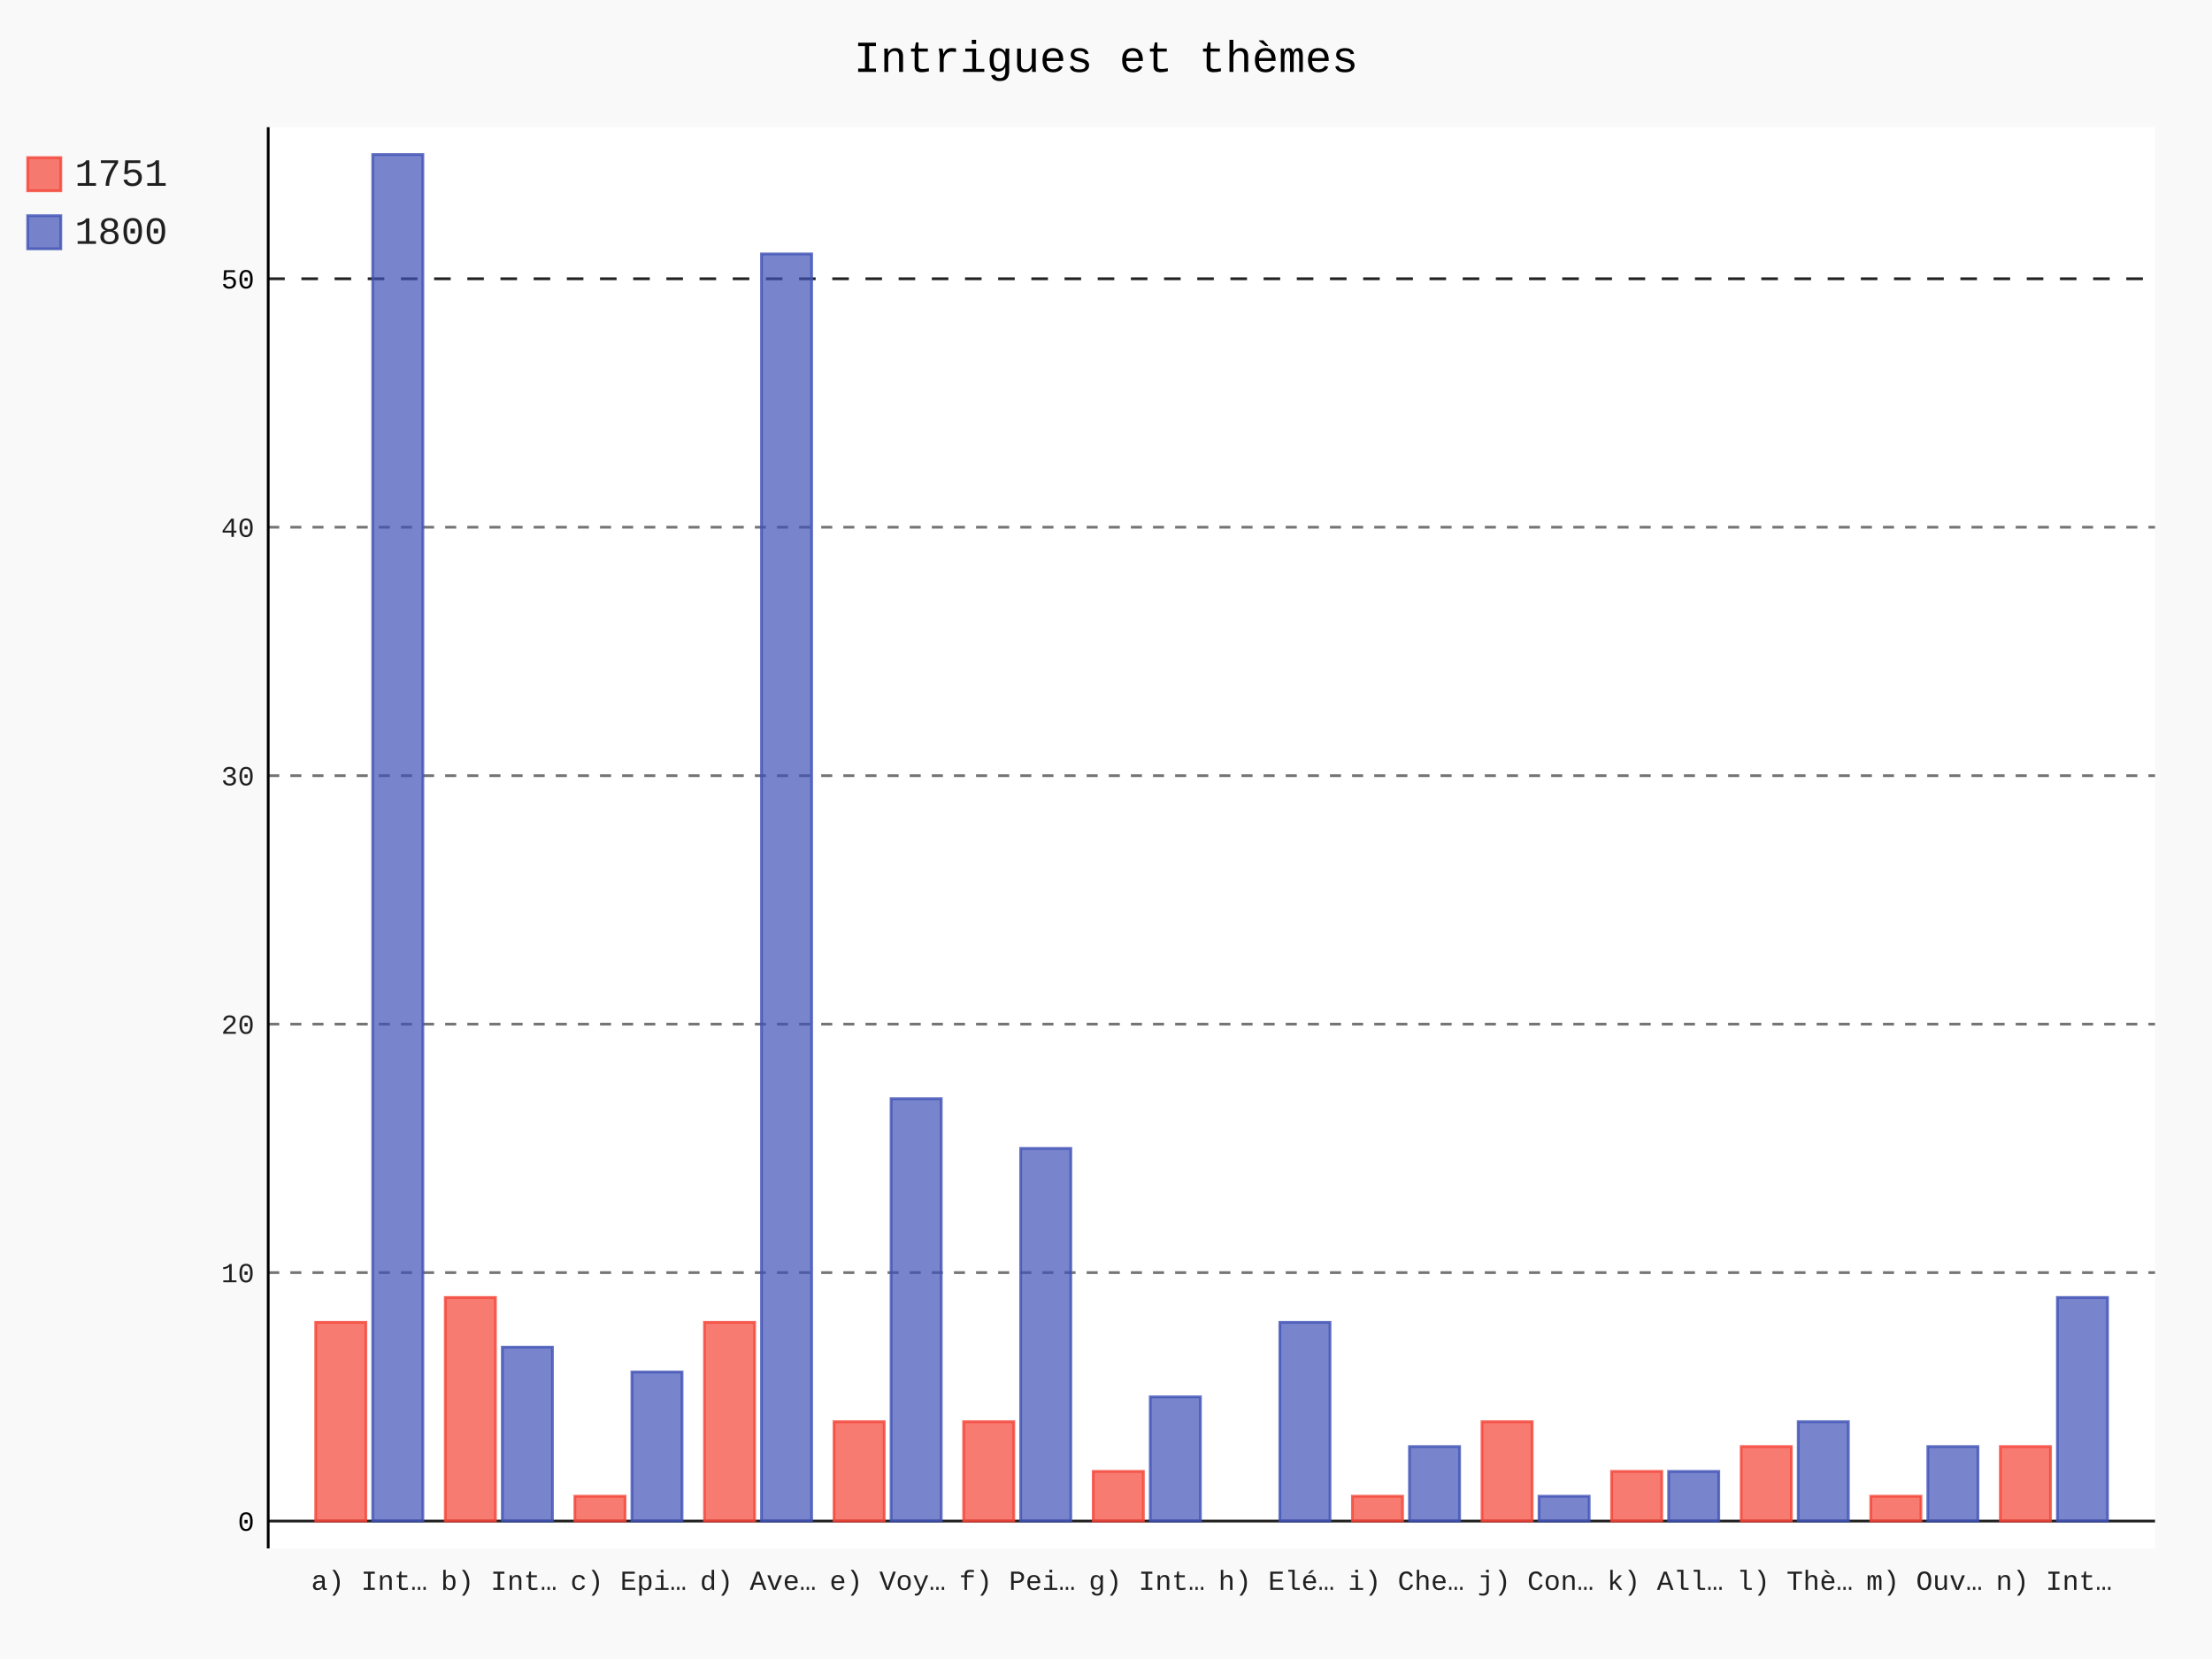
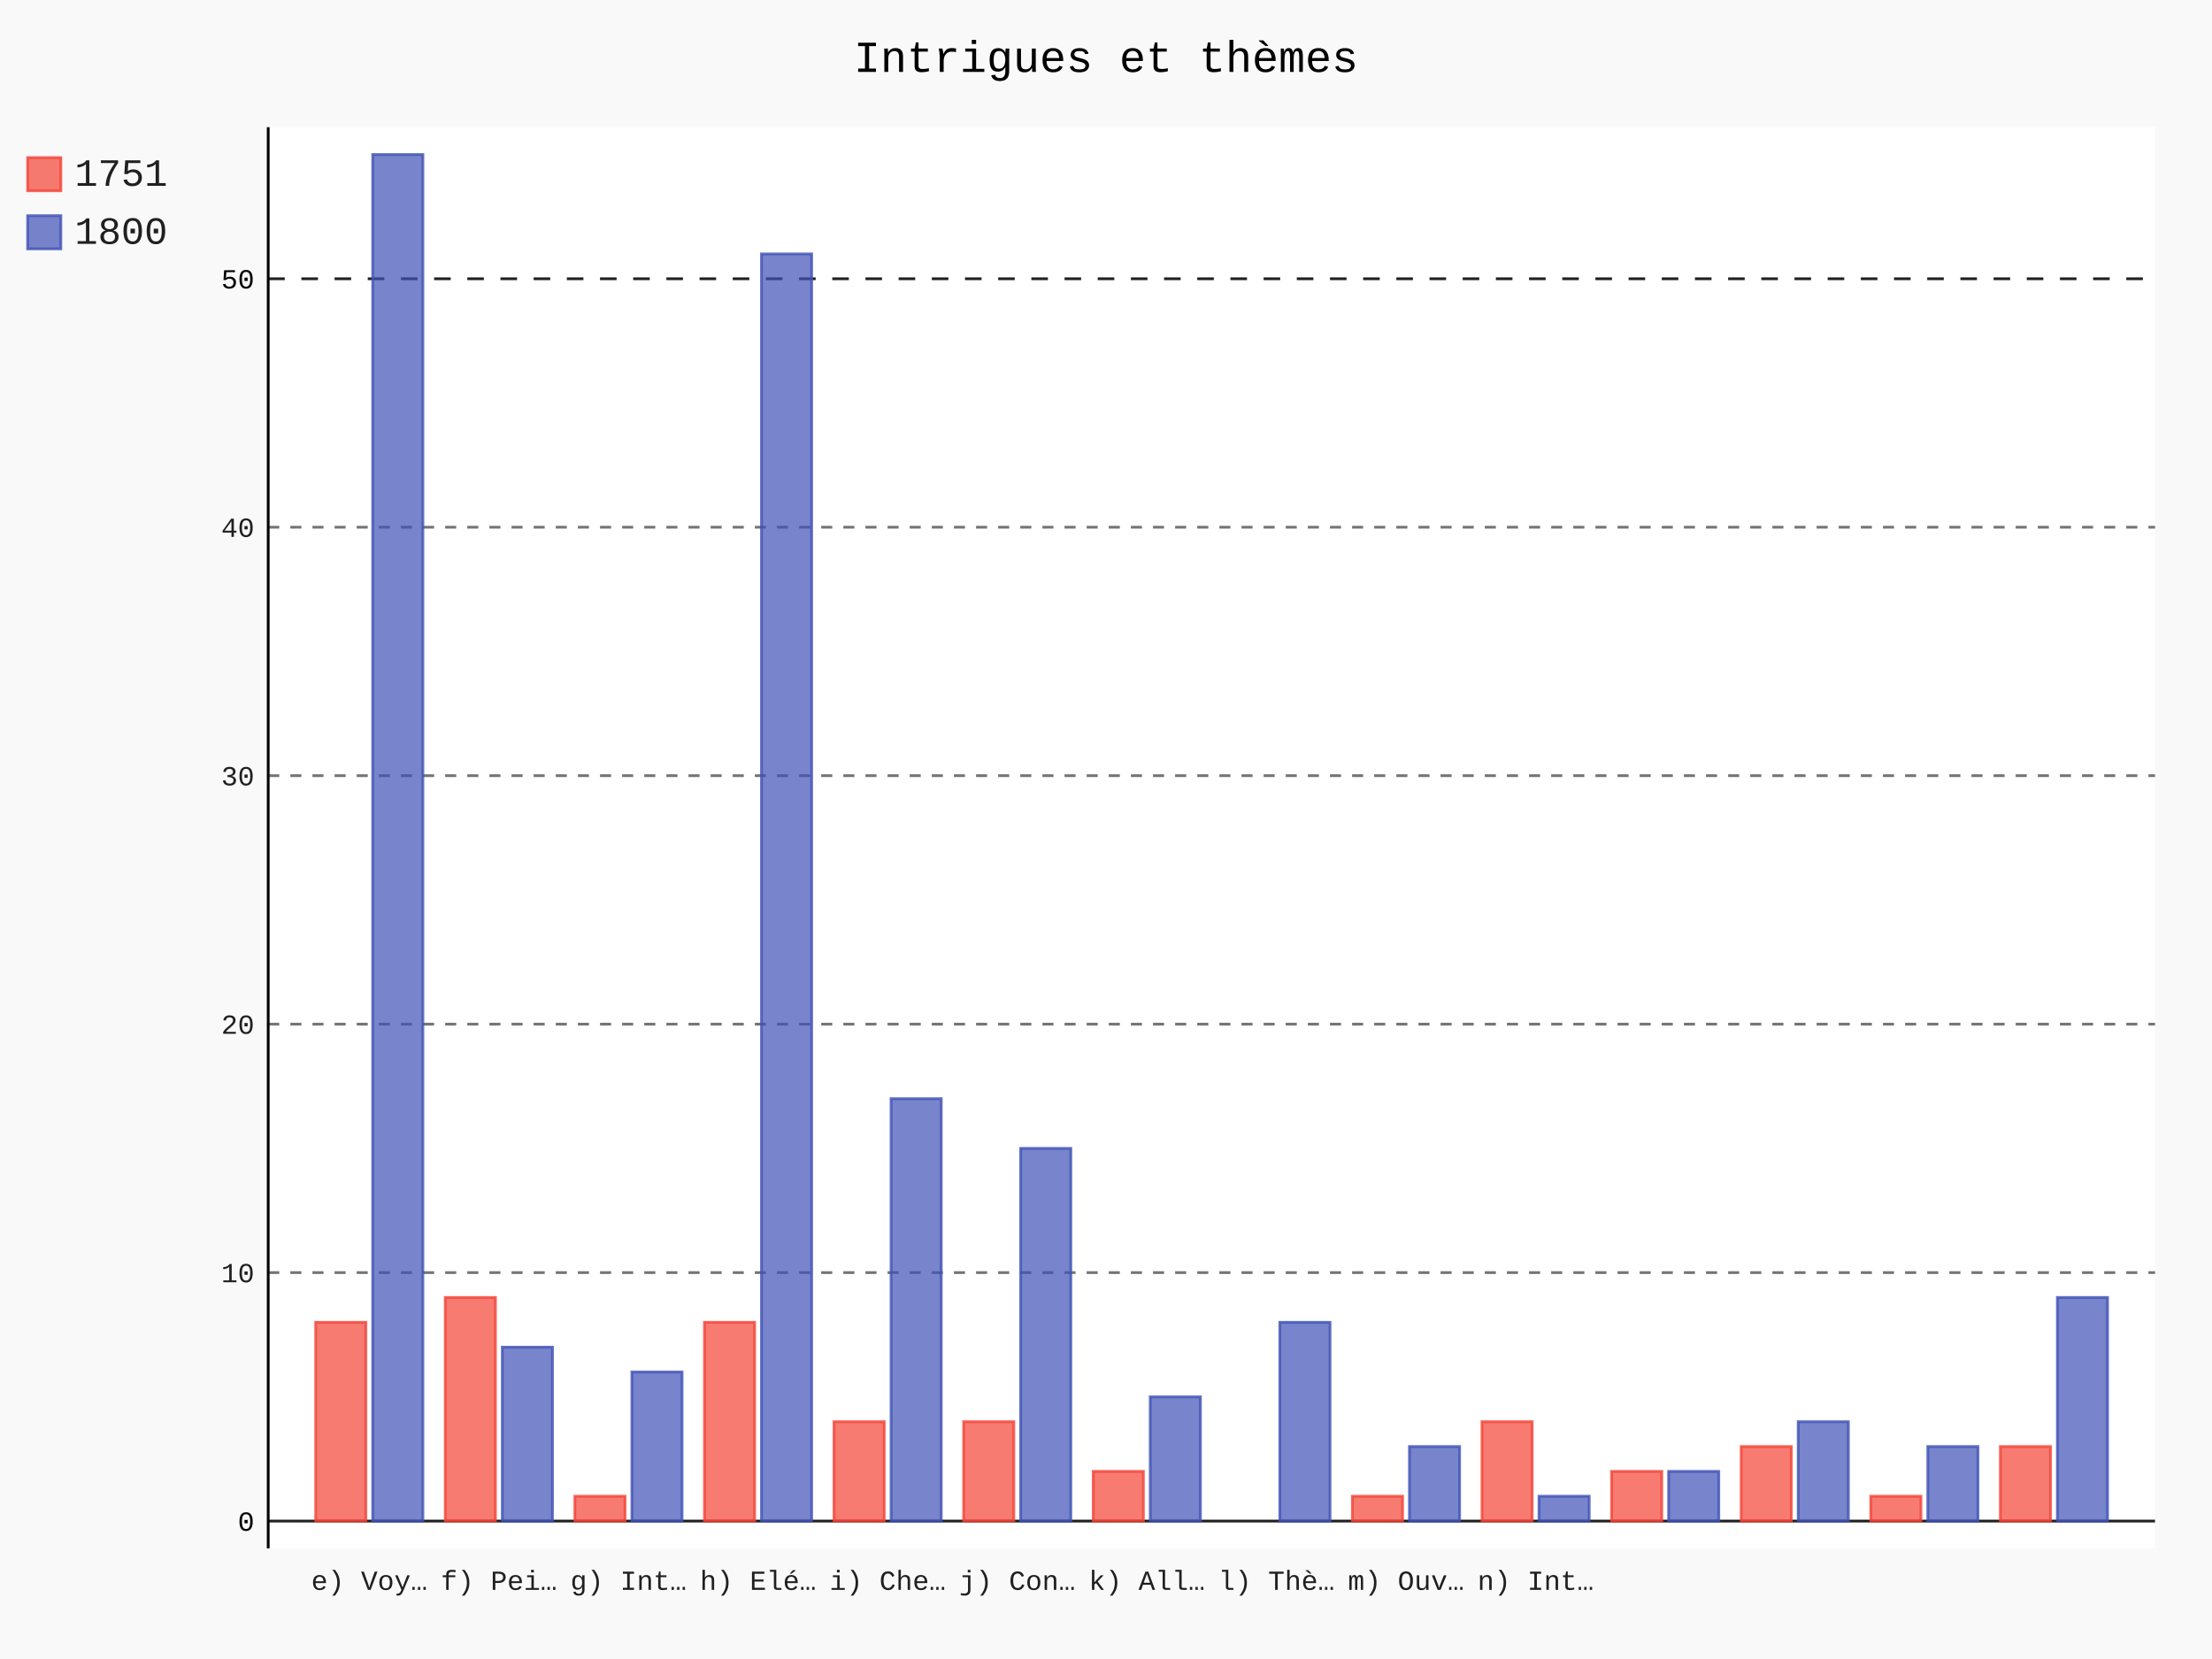
- <svg xmlns="http://www.w3.org/2000/svg" id="chart-ffc19d89-d90b-45c1-a469-e54aad16f5b5" class="pygal-chart" viewBox="0 0 800 600">
+ <svg xmlns="http://www.w3.org/2000/svg" id="chart-5b97b8de-9207-4ddd-901e-d8b1554a87c1" class="pygal-chart" viewBox="0 0 800 600">
  <defs>
-     <style type="text/css">#chart-ffc19d89-d90b-45c1-a469-e54aad16f5b5{-webkit-user-select:none;-webkit-font-smoothing:antialiased;font-family:Consolas,"Liberation Mono",Menlo,Courier,monospace}#chart-ffc19d89-d90b-45c1-a469-e54aad16f5b5 .title{font-family:Consolas,"Liberation Mono",Menlo,Courier,monospace;font-size:16px}#chart-ffc19d89-d90b-45c1-a469-e54aad16f5b5 .legends .legend text{font-family:Consolas,"Liberation Mono",Menlo,Courier,monospace;font-size:14px}#chart-ffc19d89-d90b-45c1-a469-e54aad16f5b5 .axis text{font-family:Consolas,"Liberation Mono",Menlo,Courier,monospace;font-size:10px}#chart-ffc19d89-d90b-45c1-a469-e54aad16f5b5 .axis text.major{font-family:Consolas,"Liberation Mono",Menlo,Courier,monospace;font-size:10px}#chart-ffc19d89-d90b-45c1-a469-e54aad16f5b5 .text-overlay text.value{font-family:Consolas,"Liberation Mono",Menlo,Courier,monospace;font-size:16px}#chart-ffc19d89-d90b-45c1-a469-e54aad16f5b5 .text-overlay text.label{font-family:Consolas,"Liberation Mono",Menlo,Courier,monospace;font-size:10px}#chart-ffc19d89-d90b-45c1-a469-e54aad16f5b5 .tooltip{font-family:Consolas,"Liberation Mono",Menlo,Courier,monospace;font-size:14px}#chart-ffc19d89-d90b-45c1-a469-e54aad16f5b5 text.no_data{font-family:Consolas,"Liberation Mono",Menlo,Courier,monospace;font-size:64px}
- #chart-ffc19d89-d90b-45c1-a469-e54aad16f5b5{background-color:rgba(249,249,249,1)}#chart-ffc19d89-d90b-45c1-a469-e54aad16f5b5 path,#chart-ffc19d89-d90b-45c1-a469-e54aad16f5b5 line,#chart-ffc19d89-d90b-45c1-a469-e54aad16f5b5 rect,#chart-ffc19d89-d90b-45c1-a469-e54aad16f5b5 circle{-webkit-transition:150ms;-moz-transition:150ms;transition:150ms}#chart-ffc19d89-d90b-45c1-a469-e54aad16f5b5 .graph &gt; .background{fill:rgba(249,249,249,1)}#chart-ffc19d89-d90b-45c1-a469-e54aad16f5b5 .plot &gt; .background{fill:rgba(255,255,255,1)}#chart-ffc19d89-d90b-45c1-a469-e54aad16f5b5 .graph{fill:rgba(0,0,0,.87)}#chart-ffc19d89-d90b-45c1-a469-e54aad16f5b5 text.no_data{fill:rgba(0,0,0,1)}#chart-ffc19d89-d90b-45c1-a469-e54aad16f5b5 .title{fill:rgba(0,0,0,1)}#chart-ffc19d89-d90b-45c1-a469-e54aad16f5b5 .legends .legend text{fill:rgba(0,0,0,.87)}#chart-ffc19d89-d90b-45c1-a469-e54aad16f5b5 .legends .legend:hover text{fill:rgba(0,0,0,1)}#chart-ffc19d89-d90b-45c1-a469-e54aad16f5b5 .axis .line{stroke:rgba(0,0,0,1)}#chart-ffc19d89-d90b-45c1-a469-e54aad16f5b5 .axis .guide.line{stroke:rgba(0,0,0,.54)}#chart-ffc19d89-d90b-45c1-a469-e54aad16f5b5 .axis .major.line{stroke:rgba(0,0,0,.87)}#chart-ffc19d89-d90b-45c1-a469-e54aad16f5b5 .axis text.major{fill:rgba(0,0,0,1)}#chart-ffc19d89-d90b-45c1-a469-e54aad16f5b5 .axis.y .guides:hover .guide.line,#chart-ffc19d89-d90b-45c1-a469-e54aad16f5b5 .line-graph .axis.x .guides:hover .guide.line,#chart-ffc19d89-d90b-45c1-a469-e54aad16f5b5 .stackedline-graph .axis.x .guides:hover .guide.line,#chart-ffc19d89-d90b-45c1-a469-e54aad16f5b5 .xy-graph .axis.x .guides:hover .guide.line{stroke:rgba(0,0,0,1)}#chart-ffc19d89-d90b-45c1-a469-e54aad16f5b5 .axis .guides:hover text{fill:rgba(0,0,0,1)}#chart-ffc19d89-d90b-45c1-a469-e54aad16f5b5 .reactive{fill-opacity:.7;stroke-opacity:.8}#chart-ffc19d89-d90b-45c1-a469-e54aad16f5b5 .ci{stroke:rgba(0,0,0,.87)}#chart-ffc19d89-d90b-45c1-a469-e54aad16f5b5 .reactive.active,#chart-ffc19d89-d90b-45c1-a469-e54aad16f5b5 .active .reactive{fill-opacity:.8;stroke-opacity:.9;stroke-width:4}#chart-ffc19d89-d90b-45c1-a469-e54aad16f5b5 .ci .reactive.active{stroke-width:1.5}#chart-ffc19d89-d90b-45c1-a469-e54aad16f5b5 .series text{fill:rgba(0,0,0,1)}#chart-ffc19d89-d90b-45c1-a469-e54aad16f5b5 .tooltip rect{fill:rgba(255,255,255,1);stroke:rgba(0,0,0,1);-webkit-transition:opacity 150ms;-moz-transition:opacity 150ms;transition:opacity 150ms}#chart-ffc19d89-d90b-45c1-a469-e54aad16f5b5 .tooltip .label{fill:rgba(0,0,0,.87)}#chart-ffc19d89-d90b-45c1-a469-e54aad16f5b5 .tooltip .label{fill:rgba(0,0,0,.87)}#chart-ffc19d89-d90b-45c1-a469-e54aad16f5b5 .tooltip .legend{font-size:.8em;fill:rgba(0,0,0,.54)}#chart-ffc19d89-d90b-45c1-a469-e54aad16f5b5 .tooltip .x_label{font-size:.6em;fill:rgba(0,0,0,1)}#chart-ffc19d89-d90b-45c1-a469-e54aad16f5b5 .tooltip .xlink{font-size:.5em;text-decoration:underline}#chart-ffc19d89-d90b-45c1-a469-e54aad16f5b5 .tooltip .value{font-size:1.5em}#chart-ffc19d89-d90b-45c1-a469-e54aad16f5b5 .bound{font-size:.5em}#chart-ffc19d89-d90b-45c1-a469-e54aad16f5b5 .max-value{font-size:.75em;fill:rgba(0,0,0,.54)}#chart-ffc19d89-d90b-45c1-a469-e54aad16f5b5 .map-element{fill:rgba(255,255,255,1);stroke:rgba(0,0,0,.54) !important}#chart-ffc19d89-d90b-45c1-a469-e54aad16f5b5 .map-element .reactive{fill-opacity:inherit;stroke-opacity:inherit}#chart-ffc19d89-d90b-45c1-a469-e54aad16f5b5 .color-0,#chart-ffc19d89-d90b-45c1-a469-e54aad16f5b5 .color-0 a:visited{stroke:#F44336;fill:#F44336}#chart-ffc19d89-d90b-45c1-a469-e54aad16f5b5 .color-1,#chart-ffc19d89-d90b-45c1-a469-e54aad16f5b5 .color-1 a:visited{stroke:#3F51B5;fill:#3F51B5}#chart-ffc19d89-d90b-45c1-a469-e54aad16f5b5 .text-overlay .color-0 text{fill:black}#chart-ffc19d89-d90b-45c1-a469-e54aad16f5b5 .text-overlay .color-1 text{fill:black}
- #chart-ffc19d89-d90b-45c1-a469-e54aad16f5b5 text.no_data{text-anchor:middle}#chart-ffc19d89-d90b-45c1-a469-e54aad16f5b5 .guide.line{fill:none}#chart-ffc19d89-d90b-45c1-a469-e54aad16f5b5 .centered{text-anchor:middle}#chart-ffc19d89-d90b-45c1-a469-e54aad16f5b5 .title{text-anchor:middle}#chart-ffc19d89-d90b-45c1-a469-e54aad16f5b5 .legends .legend text{fill-opacity:1}#chart-ffc19d89-d90b-45c1-a469-e54aad16f5b5 .axis.x text{text-anchor:middle}#chart-ffc19d89-d90b-45c1-a469-e54aad16f5b5 .axis.x:not(.web) text[transform]{text-anchor:start}#chart-ffc19d89-d90b-45c1-a469-e54aad16f5b5 .axis.x:not(.web) text[transform].backwards{text-anchor:end}#chart-ffc19d89-d90b-45c1-a469-e54aad16f5b5 .axis.y text{text-anchor:end}#chart-ffc19d89-d90b-45c1-a469-e54aad16f5b5 .axis.y text[transform].backwards{text-anchor:start}#chart-ffc19d89-d90b-45c1-a469-e54aad16f5b5 .axis.y2 text{text-anchor:start}#chart-ffc19d89-d90b-45c1-a469-e54aad16f5b5 .axis.y2 text[transform].backwards{text-anchor:end}#chart-ffc19d89-d90b-45c1-a469-e54aad16f5b5 .axis .guide.line{stroke-dasharray:4,4}#chart-ffc19d89-d90b-45c1-a469-e54aad16f5b5 .axis .major.guide.line{stroke-dasharray:6,6}#chart-ffc19d89-d90b-45c1-a469-e54aad16f5b5 .horizontal .axis.y .guide.line,#chart-ffc19d89-d90b-45c1-a469-e54aad16f5b5 .horizontal .axis.y2 .guide.line,#chart-ffc19d89-d90b-45c1-a469-e54aad16f5b5 .vertical .axis.x .guide.line{opacity:0}#chart-ffc19d89-d90b-45c1-a469-e54aad16f5b5 .horizontal .axis.always_show .guide.line,#chart-ffc19d89-d90b-45c1-a469-e54aad16f5b5 .vertical .axis.always_show .guide.line{opacity:1 !important}#chart-ffc19d89-d90b-45c1-a469-e54aad16f5b5 .axis.y .guides:hover .guide.line,#chart-ffc19d89-d90b-45c1-a469-e54aad16f5b5 .axis.y2 .guides:hover .guide.line,#chart-ffc19d89-d90b-45c1-a469-e54aad16f5b5 .axis.x .guides:hover .guide.line{opacity:1}#chart-ffc19d89-d90b-45c1-a469-e54aad16f5b5 .axis .guides:hover text{opacity:1}#chart-ffc19d89-d90b-45c1-a469-e54aad16f5b5 .nofill{fill:none}#chart-ffc19d89-d90b-45c1-a469-e54aad16f5b5 .subtle-fill{fill-opacity:.2}#chart-ffc19d89-d90b-45c1-a469-e54aad16f5b5 .dot{stroke-width:1px;fill-opacity:1}#chart-ffc19d89-d90b-45c1-a469-e54aad16f5b5 .dot.active{stroke-width:5px}#chart-ffc19d89-d90b-45c1-a469-e54aad16f5b5 .dot.negative{fill:transparent}#chart-ffc19d89-d90b-45c1-a469-e54aad16f5b5 text,#chart-ffc19d89-d90b-45c1-a469-e54aad16f5b5 tspan{stroke:none !important}#chart-ffc19d89-d90b-45c1-a469-e54aad16f5b5 .series text.active{opacity:1}#chart-ffc19d89-d90b-45c1-a469-e54aad16f5b5 .tooltip rect{fill-opacity:.95;stroke-width:.5}#chart-ffc19d89-d90b-45c1-a469-e54aad16f5b5 .tooltip text{fill-opacity:1}#chart-ffc19d89-d90b-45c1-a469-e54aad16f5b5 .showable{visibility:hidden}#chart-ffc19d89-d90b-45c1-a469-e54aad16f5b5 .showable.shown{visibility:visible}#chart-ffc19d89-d90b-45c1-a469-e54aad16f5b5 .gauge-background{fill:rgba(229,229,229,1);stroke:none}#chart-ffc19d89-d90b-45c1-a469-e54aad16f5b5 .bg-lines{stroke:rgba(249,249,249,1);stroke-width:2px}</style>
+     <style type="text/css">#chart-5b97b8de-9207-4ddd-901e-d8b1554a87c1{-webkit-user-select:none;-webkit-font-smoothing:antialiased;font-family:Consolas,"Liberation Mono",Menlo,Courier,monospace}#chart-5b97b8de-9207-4ddd-901e-d8b1554a87c1 .title{font-family:Consolas,"Liberation Mono",Menlo,Courier,monospace;font-size:16px}#chart-5b97b8de-9207-4ddd-901e-d8b1554a87c1 .legends .legend text{font-family:Consolas,"Liberation Mono",Menlo,Courier,monospace;font-size:14px}#chart-5b97b8de-9207-4ddd-901e-d8b1554a87c1 .axis text{font-family:Consolas,"Liberation Mono",Menlo,Courier,monospace;font-size:10px}#chart-5b97b8de-9207-4ddd-901e-d8b1554a87c1 .axis text.major{font-family:Consolas,"Liberation Mono",Menlo,Courier,monospace;font-size:10px}#chart-5b97b8de-9207-4ddd-901e-d8b1554a87c1 .text-overlay text.value{font-family:Consolas,"Liberation Mono",Menlo,Courier,monospace;font-size:16px}#chart-5b97b8de-9207-4ddd-901e-d8b1554a87c1 .text-overlay text.label{font-family:Consolas,"Liberation Mono",Menlo,Courier,monospace;font-size:10px}#chart-5b97b8de-9207-4ddd-901e-d8b1554a87c1 .tooltip{font-family:Consolas,"Liberation Mono",Menlo,Courier,monospace;font-size:14px}#chart-5b97b8de-9207-4ddd-901e-d8b1554a87c1 text.no_data{font-family:Consolas,"Liberation Mono",Menlo,Courier,monospace;font-size:64px}
+ #chart-5b97b8de-9207-4ddd-901e-d8b1554a87c1{background-color:rgba(249,249,249,1)}#chart-5b97b8de-9207-4ddd-901e-d8b1554a87c1 path,#chart-5b97b8de-9207-4ddd-901e-d8b1554a87c1 line,#chart-5b97b8de-9207-4ddd-901e-d8b1554a87c1 rect,#chart-5b97b8de-9207-4ddd-901e-d8b1554a87c1 circle{-webkit-transition:150ms;-moz-transition:150ms;transition:150ms}#chart-5b97b8de-9207-4ddd-901e-d8b1554a87c1 .graph &gt; .background{fill:rgba(249,249,249,1)}#chart-5b97b8de-9207-4ddd-901e-d8b1554a87c1 .plot &gt; .background{fill:rgba(255,255,255,1)}#chart-5b97b8de-9207-4ddd-901e-d8b1554a87c1 .graph{fill:rgba(0,0,0,.87)}#chart-5b97b8de-9207-4ddd-901e-d8b1554a87c1 text.no_data{fill:rgba(0,0,0,1)}#chart-5b97b8de-9207-4ddd-901e-d8b1554a87c1 .title{fill:rgba(0,0,0,1)}#chart-5b97b8de-9207-4ddd-901e-d8b1554a87c1 .legends .legend text{fill:rgba(0,0,0,.87)}#chart-5b97b8de-9207-4ddd-901e-d8b1554a87c1 .legends .legend:hover text{fill:rgba(0,0,0,1)}#chart-5b97b8de-9207-4ddd-901e-d8b1554a87c1 .axis .line{stroke:rgba(0,0,0,1)}#chart-5b97b8de-9207-4ddd-901e-d8b1554a87c1 .axis .guide.line{stroke:rgba(0,0,0,.54)}#chart-5b97b8de-9207-4ddd-901e-d8b1554a87c1 .axis .major.line{stroke:rgba(0,0,0,.87)}#chart-5b97b8de-9207-4ddd-901e-d8b1554a87c1 .axis text.major{fill:rgba(0,0,0,1)}#chart-5b97b8de-9207-4ddd-901e-d8b1554a87c1 .axis.y .guides:hover .guide.line,#chart-5b97b8de-9207-4ddd-901e-d8b1554a87c1 .line-graph .axis.x .guides:hover .guide.line,#chart-5b97b8de-9207-4ddd-901e-d8b1554a87c1 .stackedline-graph .axis.x .guides:hover .guide.line,#chart-5b97b8de-9207-4ddd-901e-d8b1554a87c1 .xy-graph .axis.x .guides:hover .guide.line{stroke:rgba(0,0,0,1)}#chart-5b97b8de-9207-4ddd-901e-d8b1554a87c1 .axis .guides:hover text{fill:rgba(0,0,0,1)}#chart-5b97b8de-9207-4ddd-901e-d8b1554a87c1 .reactive{fill-opacity:.7;stroke-opacity:.8}#chart-5b97b8de-9207-4ddd-901e-d8b1554a87c1 .ci{stroke:rgba(0,0,0,.87)}#chart-5b97b8de-9207-4ddd-901e-d8b1554a87c1 .reactive.active,#chart-5b97b8de-9207-4ddd-901e-d8b1554a87c1 .active .reactive{fill-opacity:.8;stroke-opacity:.9;stroke-width:4}#chart-5b97b8de-9207-4ddd-901e-d8b1554a87c1 .ci .reactive.active{stroke-width:1.5}#chart-5b97b8de-9207-4ddd-901e-d8b1554a87c1 .series text{fill:rgba(0,0,0,1)}#chart-5b97b8de-9207-4ddd-901e-d8b1554a87c1 .tooltip rect{fill:rgba(255,255,255,1);stroke:rgba(0,0,0,1);-webkit-transition:opacity 150ms;-moz-transition:opacity 150ms;transition:opacity 150ms}#chart-5b97b8de-9207-4ddd-901e-d8b1554a87c1 .tooltip .label{fill:rgba(0,0,0,.87)}#chart-5b97b8de-9207-4ddd-901e-d8b1554a87c1 .tooltip .label{fill:rgba(0,0,0,.87)}#chart-5b97b8de-9207-4ddd-901e-d8b1554a87c1 .tooltip .legend{font-size:.8em;fill:rgba(0,0,0,.54)}#chart-5b97b8de-9207-4ddd-901e-d8b1554a87c1 .tooltip .x_label{font-size:.6em;fill:rgba(0,0,0,1)}#chart-5b97b8de-9207-4ddd-901e-d8b1554a87c1 .tooltip .xlink{font-size:.5em;text-decoration:underline}#chart-5b97b8de-9207-4ddd-901e-d8b1554a87c1 .tooltip .value{font-size:1.5em}#chart-5b97b8de-9207-4ddd-901e-d8b1554a87c1 .bound{font-size:.5em}#chart-5b97b8de-9207-4ddd-901e-d8b1554a87c1 .max-value{font-size:.75em;fill:rgba(0,0,0,.54)}#chart-5b97b8de-9207-4ddd-901e-d8b1554a87c1 .map-element{fill:rgba(255,255,255,1);stroke:rgba(0,0,0,.54) !important}#chart-5b97b8de-9207-4ddd-901e-d8b1554a87c1 .map-element .reactive{fill-opacity:inherit;stroke-opacity:inherit}#chart-5b97b8de-9207-4ddd-901e-d8b1554a87c1 .color-0,#chart-5b97b8de-9207-4ddd-901e-d8b1554a87c1 .color-0 a:visited{stroke:#F44336;fill:#F44336}#chart-5b97b8de-9207-4ddd-901e-d8b1554a87c1 .color-1,#chart-5b97b8de-9207-4ddd-901e-d8b1554a87c1 .color-1 a:visited{stroke:#3F51B5;fill:#3F51B5}#chart-5b97b8de-9207-4ddd-901e-d8b1554a87c1 .text-overlay .color-0 text{fill:black}#chart-5b97b8de-9207-4ddd-901e-d8b1554a87c1 .text-overlay .color-1 text{fill:black}
+ #chart-5b97b8de-9207-4ddd-901e-d8b1554a87c1 text.no_data{text-anchor:middle}#chart-5b97b8de-9207-4ddd-901e-d8b1554a87c1 .guide.line{fill:none}#chart-5b97b8de-9207-4ddd-901e-d8b1554a87c1 .centered{text-anchor:middle}#chart-5b97b8de-9207-4ddd-901e-d8b1554a87c1 .title{text-anchor:middle}#chart-5b97b8de-9207-4ddd-901e-d8b1554a87c1 .legends .legend text{fill-opacity:1}#chart-5b97b8de-9207-4ddd-901e-d8b1554a87c1 .axis.x text{text-anchor:middle}#chart-5b97b8de-9207-4ddd-901e-d8b1554a87c1 .axis.x:not(.web) text[transform]{text-anchor:start}#chart-5b97b8de-9207-4ddd-901e-d8b1554a87c1 .axis.x:not(.web) text[transform].backwards{text-anchor:end}#chart-5b97b8de-9207-4ddd-901e-d8b1554a87c1 .axis.y text{text-anchor:end}#chart-5b97b8de-9207-4ddd-901e-d8b1554a87c1 .axis.y text[transform].backwards{text-anchor:start}#chart-5b97b8de-9207-4ddd-901e-d8b1554a87c1 .axis.y2 text{text-anchor:start}#chart-5b97b8de-9207-4ddd-901e-d8b1554a87c1 .axis.y2 text[transform].backwards{text-anchor:end}#chart-5b97b8de-9207-4ddd-901e-d8b1554a87c1 .axis .guide.line{stroke-dasharray:4,4}#chart-5b97b8de-9207-4ddd-901e-d8b1554a87c1 .axis .major.guide.line{stroke-dasharray:6,6}#chart-5b97b8de-9207-4ddd-901e-d8b1554a87c1 .horizontal .axis.y .guide.line,#chart-5b97b8de-9207-4ddd-901e-d8b1554a87c1 .horizontal .axis.y2 .guide.line,#chart-5b97b8de-9207-4ddd-901e-d8b1554a87c1 .vertical .axis.x .guide.line{opacity:0}#chart-5b97b8de-9207-4ddd-901e-d8b1554a87c1 .horizontal .axis.always_show .guide.line,#chart-5b97b8de-9207-4ddd-901e-d8b1554a87c1 .vertical .axis.always_show .guide.line{opacity:1 !important}#chart-5b97b8de-9207-4ddd-901e-d8b1554a87c1 .axis.y .guides:hover .guide.line,#chart-5b97b8de-9207-4ddd-901e-d8b1554a87c1 .axis.y2 .guides:hover .guide.line,#chart-5b97b8de-9207-4ddd-901e-d8b1554a87c1 .axis.x .guides:hover .guide.line{opacity:1}#chart-5b97b8de-9207-4ddd-901e-d8b1554a87c1 .axis .guides:hover text{opacity:1}#chart-5b97b8de-9207-4ddd-901e-d8b1554a87c1 .nofill{fill:none}#chart-5b97b8de-9207-4ddd-901e-d8b1554a87c1 .subtle-fill{fill-opacity:.2}#chart-5b97b8de-9207-4ddd-901e-d8b1554a87c1 .dot{stroke-width:1px;fill-opacity:1}#chart-5b97b8de-9207-4ddd-901e-d8b1554a87c1 .dot.active{stroke-width:5px}#chart-5b97b8de-9207-4ddd-901e-d8b1554a87c1 .dot.negative{fill:transparent}#chart-5b97b8de-9207-4ddd-901e-d8b1554a87c1 text,#chart-5b97b8de-9207-4ddd-901e-d8b1554a87c1 tspan{stroke:none !important}#chart-5b97b8de-9207-4ddd-901e-d8b1554a87c1 .series text.active{opacity:1}#chart-5b97b8de-9207-4ddd-901e-d8b1554a87c1 .tooltip rect{fill-opacity:.95;stroke-width:.5}#chart-5b97b8de-9207-4ddd-901e-d8b1554a87c1 .tooltip text{fill-opacity:1}#chart-5b97b8de-9207-4ddd-901e-d8b1554a87c1 .showable{visibility:hidden}#chart-5b97b8de-9207-4ddd-901e-d8b1554a87c1 .showable.shown{visibility:visible}#chart-5b97b8de-9207-4ddd-901e-d8b1554a87c1 .gauge-background{fill:rgba(229,229,229,1);stroke:none}#chart-5b97b8de-9207-4ddd-901e-d8b1554a87c1 .bg-lines{stroke:rgba(249,249,249,1);stroke-width:2px}</style>
  </defs>
  <g class="graph bar-graph vertical">
    <rect x="0" y="0" width="800" height="600" class="background" />
    <g transform="translate(97, 46)" class="plot">
      <rect x="0" y="0" width="682.4" height="514" class="background" />
      <g class="axis y always_show">
        <g class="guides">
          <path d="M0 504.115 h682.4" class="axis major line" />
          <text x="-5" y="507.615" class="major">0</text>
        </g>
        <g class="guides">
          <path d="M0 414.255 h682.4" class="guide line" />
          <text x="-5" y="417.755" class="">10</text>
        </g>
        <g class="guides">
          <path d="M0 324.395 h682.4" class="guide line" />
          <text x="-5" y="327.895" class="">20</text>
        </g>
        <g class="guides">
          <path d="M0 234.535 h682.4" class="guide line" />
          <text x="-5" y="238.035" class="">30</text>
        </g>
        <g class="guides">
          <path d="M0 144.675 h682.4" class="guide line" />
          <text x="-5" y="148.175" class="">40</text>
        </g>
        <g class="guides">
          <path d="M0 54.815 h682.4" class="major guide line" />
          <text x="-5" y="58.315" class="major">50</text>
        </g>
      </g>
      <g class="axis x">
        <path d="M0 0 v514" class="line" />
        <g class="guides">
          <path d="M36.557 0 v514" class="guide line" />
-           <text x="36.557" y="529.0" class="">a) Int…</text>
+           <text x="36.557" y="529.0" class="">e) Voy…</text>
        </g>
        <g class="guides">
          <path d="M83.425 0 v514" class="guide line" />
-           <text x="83.425" y="529.0" class="">b) Int…</text>
+           <text x="83.425" y="529.0" class="">f) Pei…</text>
        </g>
        <g class="guides">
          <path d="M130.293 0 v514" class="guide line" />
-           <text x="130.293" y="529.0" class="">c) Epi…</text>
+           <text x="130.293" y="529.0" class="">g) Int…</text>
        </g>
        <g class="guides">
          <path d="M177.162 0 v514" class="guide line" />
-           <text x="177.162" y="529.0" class="">d) Ave…</text>
+           <text x="177.162" y="529.0" class="">h) Elé…</text>
        </g>
        <g class="guides">
          <path d="M224.03 0 v514" class="guide line" />
-           <text x="224.03" y="529.0" class="">e) Voy…</text>
+           <text x="224.03" y="529.0" class="">i) Che…</text>
        </g>
        <g class="guides">
          <path d="M270.898 0 v514" class="guide line" />
-           <text x="270.898" y="529.0" class="">f) Pei…</text>
+           <text x="270.898" y="529.0" class="">j) Con…</text>
        </g>
        <g class="guides">
          <path d="M317.766 0 v514" class="guide line" />
-           <text x="317.766" y="529.0" class="">g) Int…</text>
+           <text x="317.766" y="529.0" class="">k) All…</text>
        </g>
        <g class="guides">
          <path d="M364.634 0 v514" class="guide line" />
-           <text x="364.634" y="529.0" class="">h) Elé…</text>
+           <text x="364.634" y="529.0" class="">l) Thè…</text>
        </g>
        <g class="guides">
          <path d="M411.502 0 v514" class="guide line" />
-           <text x="411.502" y="529.0" class="">i) Che…</text>
+           <text x="411.502" y="529.0" class="">m) Ouv…</text>
        </g>
        <g class="guides">
          <path d="M458.37 0 v514" class="guide line" />
-           <text x="458.37" y="529.0" class="">j) Con…</text>
-         </g>
-         <g class="guides">
-           <path d="M505.238 0 v514" class="guide line" />
-           <text x="505.238" y="529.0" class="">k) All…</text>
-         </g>
-         <g class="guides">
-           <path d="M552.107 0 v514" class="guide line" />
-           <text x="552.107" y="529.0" class="">l) Thè…</text>
-         </g>
-         <g class="guides">
-           <path d="M598.975 0 v514" class="guide line" />
-           <text x="598.975" y="529.0" class="">m) Ouv…</text>
-         </g>
-         <g class="guides">
-           <path d="M645.843 0 v514" class="guide line" />
-           <text x="645.843" y="529.0" class="">n) Int…</text>
+           <text x="458.37" y="529.0" class="">n) Int…</text>
        </g>
      </g>
      <g class="series serie-0 color-0">
        <g class="bars">
          <g class="bar">
            <rect x="17.172" y="432.227" rx="0" ry="0" width="18.147" height="71.888" class="rect reactive tooltip-trigger" />
          </g>
          <g class="bar">
            <rect x="64.041" y="423.241" rx="0" ry="0" width="18.147" height="80.874" class="rect reactive tooltip-trigger" />
          </g>
          <g class="bar">
            <rect x="110.909" y="495.129" rx="0" ry="0" width="18.147" height="8.986" class="rect reactive tooltip-trigger" />
          </g>
          <g class="bar">
            <rect x="157.777" y="432.227" rx="0" ry="0" width="18.147" height="71.888" class="rect reactive tooltip-trigger" />
          </g>
          <g class="bar">
            <rect x="204.645" y="468.171" rx="0" ry="0" width="18.147" height="35.944" class="rect reactive tooltip-trigger" />
          </g>
          <g class="bar">
            <rect x="251.513" y="468.171" rx="0" ry="0" width="18.147" height="35.944" class="rect reactive tooltip-trigger" />
          </g>
          <g class="bar">
            <rect x="298.381" y="486.143" rx="0" ry="0" width="18.147" height="17.972" class="rect reactive tooltip-trigger" />
          </g>
          <g class="bar">
            <rect x="345.249" y="504.115" rx="0" ry="0" width="18.147" height="0.0" class="rect reactive tooltip-trigger" />
          </g>
          <g class="bar">
            <rect x="392.118" y="495.129" rx="0" ry="0" width="18.147" height="8.986" class="rect reactive tooltip-trigger" />
          </g>
          <g class="bar">
            <rect x="438.986" y="468.171" rx="0" ry="0" width="18.147" height="35.944" class="rect reactive tooltip-trigger" />
          </g>
          <g class="bar">
            <rect x="485.854" y="486.143" rx="0" ry="0" width="18.147" height="17.972" class="rect reactive tooltip-trigger" />
          </g>
          <g class="bar">
            <rect x="532.722" y="477.157" rx="0" ry="0" width="18.147" height="26.958" class="rect reactive tooltip-trigger" />
          </g>
          <g class="bar">
            <rect x="579.59" y="495.129" rx="0" ry="0" width="18.147" height="8.986" class="rect reactive tooltip-trigger" />
          </g>
          <g class="bar">
            <rect x="626.458" y="477.157" rx="0" ry="0" width="18.147" height="26.958" class="rect reactive tooltip-trigger" />
          </g>
        </g>
      </g>
      <g class="series serie-1 color-1">
        <g class="bars">
          <g class="bar">
            <rect x="37.794" y="9.885" rx="0" ry="0" width="18.147" height="494.231" class="rect reactive tooltip-trigger" />
          </g>
          <g class="bar">
            <rect x="84.663" y="441.213" rx="0" ry="0" width="18.147" height="62.902" class="rect reactive tooltip-trigger" />
          </g>
          <g class="bar">
            <rect x="131.531" y="450.199" rx="0" ry="0" width="18.147" height="53.916" class="rect reactive tooltip-trigger" />
          </g>
          <g class="bar">
            <rect x="178.399" y="45.829" rx="0" ry="0" width="18.147" height="458.287" class="rect reactive tooltip-trigger" />
          </g>
          <g class="bar">
            <rect x="225.267" y="351.353" rx="0" ry="0" width="18.147" height="152.762" class="rect reactive tooltip-trigger" />
          </g>
          <g class="bar">
            <rect x="272.135" y="369.325" rx="0" ry="0" width="18.147" height="134.79" class="rect reactive tooltip-trigger" />
          </g>
          <g class="bar">
            <rect x="319.003" y="459.185" rx="0" ry="0" width="18.147" height="44.93" class="rect reactive tooltip-trigger" />
          </g>
          <g class="bar">
            <rect x="365.871" y="432.227" rx="0" ry="0" width="18.147" height="71.888" class="rect reactive tooltip-trigger" />
          </g>
          <g class="bar">
            <rect x="412.74" y="477.157" rx="0" ry="0" width="18.147" height="26.958" class="rect reactive tooltip-trigger" />
          </g>
          <g class="bar">
            <rect x="459.608" y="495.129" rx="0" ry="0" width="18.147" height="8.986" class="rect reactive tooltip-trigger" />
          </g>
          <g class="bar">
            <rect x="506.476" y="486.143" rx="0" ry="0" width="18.147" height="17.972" class="rect reactive tooltip-trigger" />
          </g>
          <g class="bar">
            <rect x="553.344" y="468.171" rx="0" ry="0" width="18.147" height="35.944" class="rect reactive tooltip-trigger" />
          </g>
          <g class="bar">
            <rect x="600.212" y="477.157" rx="0" ry="0" width="18.147" height="26.958" class="rect reactive tooltip-trigger" />
          </g>
          <g class="bar">
            <rect x="647.08" y="423.241" rx="0" ry="0" width="18.147" height="80.874" class="rect reactive tooltip-trigger" />
          </g>
        </g>
      </g>
    </g>
    <g class="titles">
      <text x="400.0" y="26" class="title plot_title">Intrigues et thèmes</text>
    </g>
    <g transform="translate(97, 46)" class="plot overlay">
      <g class="series serie-0 color-0" />
      <g class="series serie-1 color-1" />
    </g>
    <g transform="translate(97, 46)" class="plot text-overlay">
      <g class="series serie-0 color-0" />
      <g class="series serie-1 color-1" />
    </g>
    <g transform="translate(97, 46)" class="plot tooltip-overlay">
      <g transform="translate(0 0)" style="opacity: 0" class="tooltip">
        <rect rx="0" ry="0" width="0" height="0" class="tooltip-box" />
        <g class="text" />
      </g>
    </g>
    <g transform="translate(10, 56)" class="legends">
      <g id="activate-serie-0" class="legend reactive activate-serie">
        <rect x="0.0" y="1.0" width="12" height="12" class="color-0 reactive" />
        <text x="17.0" y="11.2">1751</text>
      </g>
      <g id="activate-serie-1" class="legend reactive activate-serie">
        <rect x="0.0" y="22.0" width="12" height="12" class="color-1 reactive" />
        <text x="17.0" y="32.2">1800</text>
      </g>
    </g>
    <g transform="translate(790, 56)" class="legends" />
  </g>
</svg>
